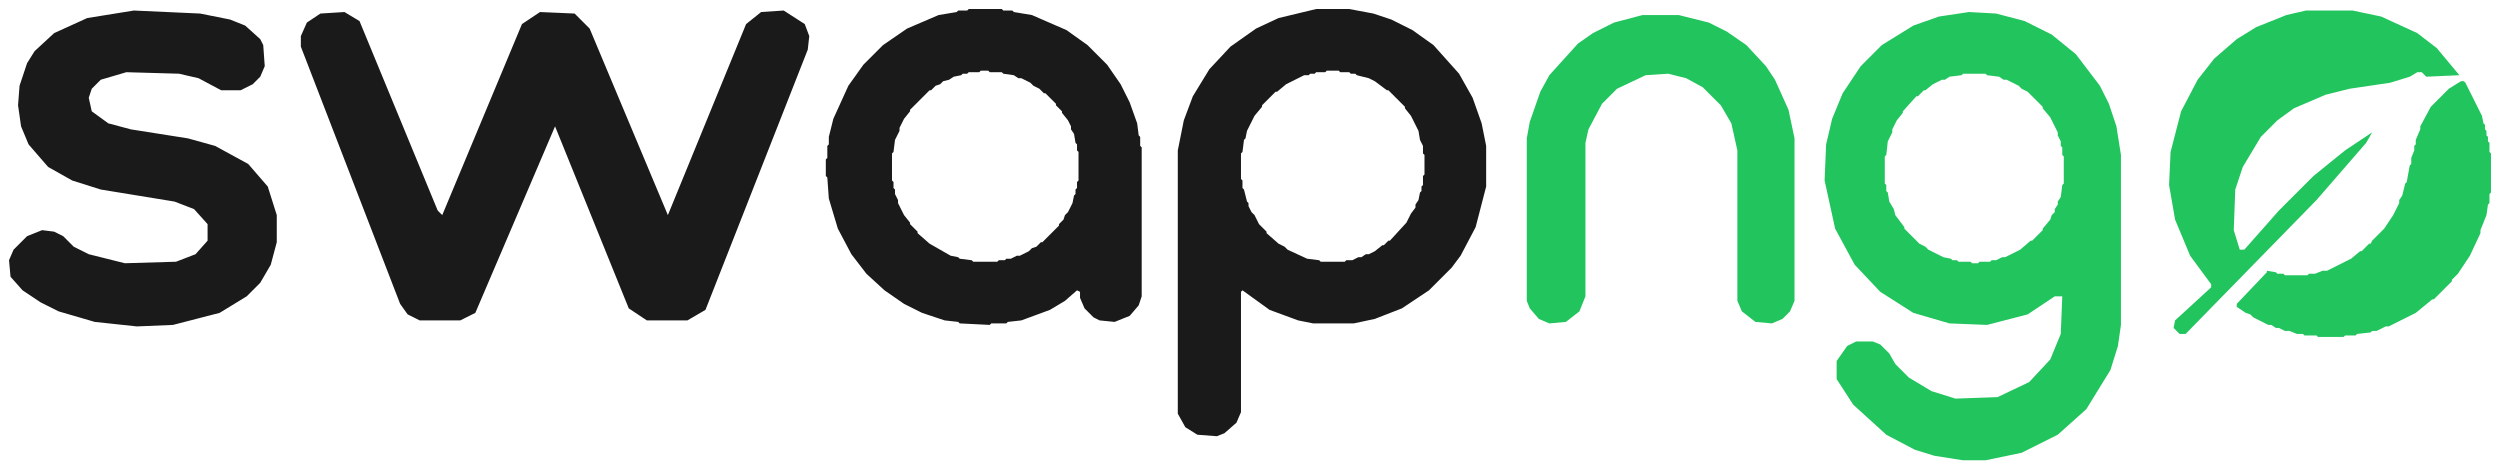
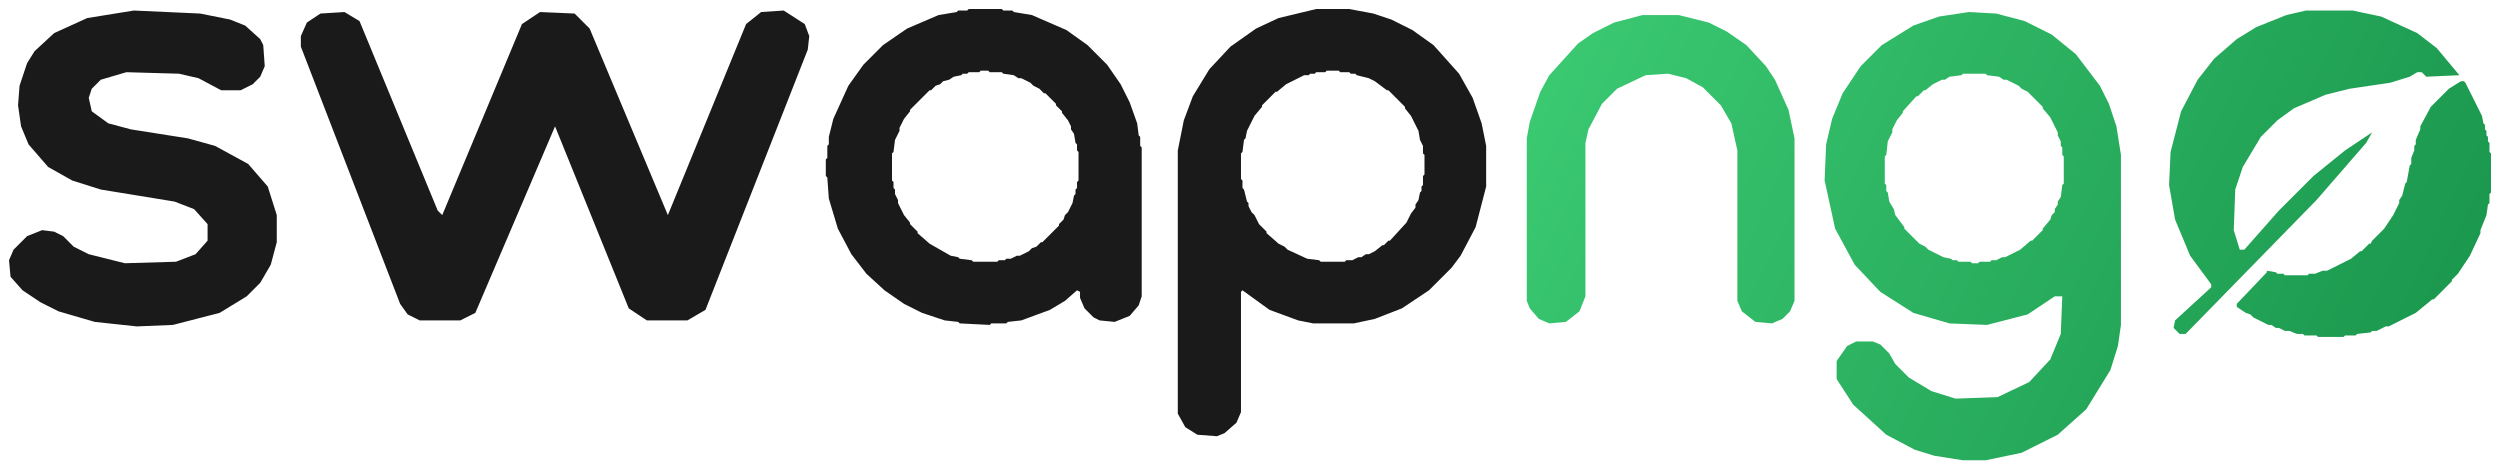
<svg xmlns="http://www.w3.org/2000/svg" viewBox="24 24 1662 312">
+   <defs>
+     <linearGradient id="sngGreen" gradientUnits="userSpaceOnUse" x1="1040" y1="24" x2="1686" y2="336">
+       <stop offset="0" stop-color="#3CCB73" />
+       <stop offset="1" stop-color="#17924A" />
+     </linearGradient>
+   </defs>
  <path d="M 559.00,40.00 L 545.00,31.00 L 530.00,32.00 L 520.00,40.00 L 468.00,167.00 L 416.00,43.00 L 406.00,33.00 L 383.00,32.00 L 371.00,40.00 L 318.00,167.00 L 315.00,164.00 L 263.00,38.00 L 253.00,32.00 L 237.00,33.00 L 228.00,39.00 L 224.00,48.00 L 224.00,55.00 L 290.00,226.00 L 295.00,233.00 L 303.00,237.00 L 330.00,237.00 L 340.00,232.00 L 393.00,108.00 L 442.00,229.00 L 454.00,237.00 L 481.00,237.00 L 493.00,230.00 L 561.00,57.00 L 562.00,48.00 Z M 82.00,36.00 L 60.00,46.00 L 47.00,58.00 L 42.00,66.00 L 37.00,81.00 L 36.00,94.00 L 38.00,108.00 L 43.00,120.00 L 56.00,135.00 L 72.00,144.00 L 91.00,150.00 L 140.00,158.00 L 153.00,163.00 L 162.00,173.00 L 162.00,184.00 L 154.00,193.00 L 141.00,198.00 L 107.00,199.00 L 83.00,193.00 L 73.00,188.00 L 66.00,181.00 L 60.00,178.00 L 52.00,177.00 L 42.00,181.00 L 33.00,190.00 L 30.00,197.00 L 31.00,208.00 L 39.00,217.00 L 51.00,225.00 L 63.00,231.00 L 87.00,238.00 L 115.00,241.00 L 139.00,240.00 L 170.00,232.00 L 188.00,221.00 L 197.00,212.00 L 204.00,200.00 L 208.00,185.00 L 208.00,167.00 L 202.00,148.00 L 189.00,133.00 L 167.00,121.00 L 149.00,116.00 L 111.00,110.00 L 96.00,106.00 L 85.00,98.00 L 83.00,89.00 L 85.00,83.00 L 91.00,77.00 L 108.00,72.00 L 143.00,73.00 L 156.00,76.00 L 171.00,84.00 L 184.00,84.00 L 192.00,80.00 L 197.00,75.00 L 200.00,68.00 L 199.00,54.00 L 197.00,50.00 L 187.00,41.00 L 177.00,37.00 L 157.00,33.00 L 113.00,31.00 Z M 949.00,37.00 L 937.00,33.00 L 921.00,30.00 L 899.00,30.00 L 874.00,36.00 L 859.00,43.00 L 842.00,55.00 L 828.00,70.00 L 817.00,88.00 L 811.00,104.00 L 807.00,124.00 L 807.00,299.00 L 812.00,308.00 L 820.00,313.00 L 833.00,314.00 L 838.00,312.00 L 846.00,305.00 L 849.00,298.00 L 849.00,218.00 L 850.00,217.00 L 868.00,230.00 L 887.00,237.00 L 897.00,239.00 L 924.00,239.00 L 938.00,236.00 L 956.00,229.00 L 974.00,217.00 L 989.00,202.00 L 995.00,194.00 L 1005.00,175.00 L 1012.00,148.00 L 1012.00,121.00 L 1009.00,106.00 L 1003.00,89.00 L 994.00,73.00 L 977.00,54.00 L 963.00,44.00 Z M 906.00,71.00 L 914.00,71.00 L 915.00,72.00 L 921.00,72.00 L 922.00,73.00 L 925.00,73.00 L 926.00,74.00 L 934.00,76.00 L 938.00,78.00 L 946.00,84.00 L 947.00,84.00 L 958.00,95.00 L 958.00,96.00 L 962.00,101.00 L 967.00,111.00 L 968.00,117.00 L 970.00,121.00 L 970.00,126.00 L 971.00,127.00 L 971.00,140.00 L 970.00,141.00 L 970.00,147.00 L 969.00,148.00 L 969.00,151.00 L 968.00,152.00 L 967.00,157.00 L 965.00,160.00 L 965.00,162.00 L 962.00,166.00 L 959.00,172.00 L 948.00,184.00 L 947.00,184.00 L 944.00,187.00 L 943.00,187.00 L 938.00,191.00 L 934.00,193.00 L 932.00,193.00 L 929.00,195.00 L 927.00,195.00 L 923.00,197.00 L 919.00,197.00 L 918.00,198.00 L 902.00,198.00 L 901.00,197.00 L 893.00,196.00 L 880.00,190.00 L 878.00,188.00 L 874.00,186.00 L 866.00,179.00 L 866.00,178.00 L 861.00,173.00 L 858.00,167.00 L 856.00,165.00 L 854.00,161.00 L 854.00,159.00 L 853.00,158.00 L 851.00,150.00 L 850.00,149.00 L 850.00,144.00 L 849.00,143.00 L 849.00,126.00 L 850.00,125.00 L 851.00,117.00 L 852.00,116.00 L 853.00,111.00 L 858.00,101.00 L 863.00,95.00 L 863.00,94.00 L 872.00,85.00 L 873.00,85.00 L 879.00,80.00 L 891.00,74.00 L 894.00,74.00 L 895.00,73.00 L 898.00,73.00 L 899.00,72.00 L 905.00,72.00 Z M 611.00,54.00 L 598.00,67.00 L 588.00,81.00 L 578.00,103.00 L 575.00,115.00 L 575.00,120.00 L 574.00,121.00 L 574.00,129.00 L 573.00,130.00 L 573.00,141.00 L 574.00,142.00 L 575.00,156.00 L 581.00,176.00 L 590.00,193.00 L 600.00,206.00 L 612.00,217.00 L 625.00,226.00 L 637.00,232.00 L 652.00,237.00 L 661.00,238.00 L 662.00,239.00 L 682.00,240.00 L 683.00,239.00 L 693.00,239.00 L 694.00,238.00 L 703.00,237.00 L 722.00,230.00 L 732.00,224.00 L 740.00,217.00 L 742.00,218.00 L 742.00,222.00 L 745.00,229.00 L 751.00,235.00 L 755.00,237.00 L 765.00,238.00 L 775.00,234.00 L 781.00,227.00 L 783.00,221.00 L 783.00,122.00 L 782.00,121.00 L 782.00,115.00 L 781.00,114.00 L 780.00,106.00 L 775.00,92.00 L 769.00,80.00 L 760.00,67.00 L 747.00,54.00 L 733.00,44.00 L 710.00,34.00 L 698.00,32.00 L 697.00,31.00 L 691.00,31.00 L 690.00,30.00 L 668.00,30.00 L 667.00,31.00 L 661.00,31.00 L 660.00,32.00 L 648.00,34.00 L 627.00,43.00 Z M 676.00,71.00 L 681.00,71.00 L 682.00,72.00 L 690.00,72.00 L 691.00,73.00 L 698.00,74.00 L 701.00,76.00 L 703.00,76.00 L 709.00,79.00 L 711.00,81.00 L 715.00,83.00 L 718.00,86.00 L 719.00,86.00 L 726.00,93.00 L 726.00,94.00 L 730.00,98.00 L 730.00,99.00 L 734.00,104.00 L 736.00,108.00 L 736.00,110.00 L 738.00,113.00 L 739.00,119.00 L 740.00,120.00 L 740.00,124.00 L 741.00,125.00 L 741.00,144.00 L 740.00,145.00 L 740.00,149.00 L 739.00,150.00 L 739.00,153.00 L 738.00,154.00 L 737.00,159.00 L 734.00,165.00 L 732.00,167.00 L 731.00,170.00 L 728.00,173.00 L 728.00,174.00 L 717.00,185.00 L 716.00,185.00 L 713.00,188.00 L 710.00,189.00 L 708.00,191.00 L 702.00,194.00 L 700.00,194.00 L 696.00,196.00 L 693.00,196.00 L 692.00,197.00 L 688.00,197.00 L 687.00,198.00 L 671.00,198.00 L 670.00,197.00 L 662.00,196.00 L 661.00,195.00 L 656.00,194.00 L 642.00,186.00 L 634.00,179.00 L 634.00,178.00 L 629.00,173.00 L 629.00,172.00 L 625.00,167.00 L 621.00,159.00 L 621.00,157.00 L 619.00,153.00 L 619.00,150.00 L 618.00,149.00 L 618.00,145.00 L 617.00,144.00 L 617.00,126.00 L 618.00,125.00 L 619.00,117.00 L 622.00,111.00 L 622.00,109.00 L 625.00,103.00 L 629.00,98.00 L 629.00,97.00 L 642.00,84.00 L 643.00,84.00 L 646.00,81.00 L 649.00,80.00 L 651.00,78.00 L 655.00,77.00 L 658.00,75.00 L 663.00,74.00 L 664.00,73.00 L 667.00,73.00 L 668.00,72.00 L 675.00,72.00 Z" fill="#1A1A1A" fill-rule="evenodd" />
-   <path d="M 1663.00,79.00 L 1662.00,78.00 L 1660.00,78.00 L 1652.00,83.00 L 1640.00,95.00 L 1633.00,108.00 L 1633.00,110.00 L 1630.00,117.00 L 1630.00,120.00 L 1629.00,121.00 L 1629.00,124.00 L 1627.00,129.00 L 1627.00,133.00 L 1626.00,134.00 L 1624.00,145.00 L 1623.00,146.00 L 1621.00,154.00 L 1619.00,157.00 L 1619.00,159.00 L 1615.00,167.00 L 1609.00,176.00 L 1601.00,184.00 L 1600.00,186.00 L 1599.00,186.00 L 1594.00,191.00 L 1593.00,191.00 L 1587.00,196.00 L 1571.00,204.00 L 1568.00,204.00 L 1563.00,206.00 L 1559.00,206.00 L 1558.00,207.00 L 1543.00,207.00 L 1542.00,206.00 L 1538.00,206.00 L 1537.00,205.00 L 1531.00,204.00 L 1531.00,205.00 L 1511.00,226.00 L 1511.00,228.00 L 1517.00,232.00 L 1520.00,233.00 L 1522.00,235.00 L 1532.00,240.00 L 1534.00,240.00 L 1537.00,242.00 L 1539.00,242.00 L 1543.00,244.00 L 1546.00,244.00 L 1551.00,246.00 L 1555.00,246.00 L 1556.00,247.00 L 1564.00,247.00 L 1565.00,248.00 L 1582.00,248.00 L 1583.00,247.00 L 1590.00,247.00 L 1591.00,246.00 L 1600.00,245.00 L 1601.00,244.00 L 1604.00,244.00 L 1610.00,241.00 L 1612.00,241.00 L 1630.00,232.00 L 1641.00,223.00 L 1642.00,223.00 L 1654.00,211.00 L 1654.00,210.00 L 1658.00,206.00 L 1666.00,194.00 L 1673.00,179.00 L 1673.00,177.00 L 1677.00,167.00 L 1678.00,160.00 L 1679.00,159.00 L 1679.00,153.00 L 1680.00,152.00 L 1680.00,126.00 L 1679.00,125.00 L 1679.00,119.00 L 1678.00,118.00 L 1678.00,115.00 L 1677.00,114.00 L 1677.00,111.00 L 1676.00,110.00 L 1676.00,107.00 L 1675.00,106.00 L 1674.00,101.00 Z M 1083.00,46.00 L 1073.00,53.00 L 1054.00,74.00 L 1048.00,85.00 L 1041.00,105.00 L 1039.00,116.00 L 1039.00,224.00 L 1041.00,229.00 L 1047.00,236.00 L 1054.00,239.00 L 1065.00,238.00 L 1074.00,231.00 L 1078.00,221.00 L 1078.00,119.00 L 1080.00,110.00 L 1089.00,93.00 L 1099.00,83.00 L 1118.00,74.00 L 1133.00,73.00 L 1145.00,76.00 L 1156.00,82.00 L 1168.00,94.00 L 1175.00,106.00 L 1179.00,124.00 L 1179.00,224.00 L 1182.00,231.00 L 1191.00,238.00 L 1202.00,239.00 L 1209.00,236.00 L 1214.00,231.00 L 1217.00,224.00 L 1217.00,116.00 L 1213.00,97.00 L 1204.00,77.00 L 1198.00,68.00 L 1185.00,54.00 L 1172.00,45.00 L 1160.00,39.00 L 1140.00,34.00 L 1116.00,34.00 L 1097.00,39.00 Z M 1333.00,32.00 L 1313.00,35.00 L 1296.00,41.00 L 1275.00,54.00 L 1261.00,68.00 L 1249.00,86.00 L 1242.00,103.00 L 1238.00,120.00 L 1237.00,144.00 L 1244.00,176.00 L 1257.00,200.00 L 1274.00,218.00 L 1296.00,232.00 L 1320.00,239.00 L 1345.00,240.00 L 1372.00,233.00 L 1390.00,221.00 L 1395.00,221.00 L 1394.00,246.00 L 1387.00,263.00 L 1373.00,278.00 L 1352.00,288.00 L 1324.00,289.00 L 1308.00,284.00 L 1293.00,275.00 L 1284.00,266.00 L 1280.00,259.00 L 1274.00,253.00 L 1269.00,251.00 L 1258.00,251.00 L 1252.00,254.00 L 1245.00,264.00 L 1245.00,276.00 L 1256.00,293.00 L 1278.00,313.00 L 1297.00,323.00 L 1310.00,327.00 L 1329.00,330.00 L 1344.00,330.00 L 1368.00,325.00 L 1392.00,313.00 L 1411.00,296.00 L 1427.00,270.00 L 1432.00,254.00 L 1434.00,240.00 L 1434.00,127.00 L 1431.00,108.00 L 1426.00,93.00 L 1420.00,81.00 L 1404.00,60.00 L 1388.00,47.00 L 1370.00,38.00 L 1351.00,33.00 Z M 1329.00,73.00 L 1344.00,73.00 L 1345.00,74.00 L 1353.00,75.00 L 1356.00,77.00 L 1358.00,77.00 L 1366.00,81.00 L 1368.00,83.00 L 1372.00,85.00 L 1382.00,95.00 L 1382.00,96.00 L 1387.00,102.00 L 1392.00,112.00 L 1392.00,114.00 L 1394.00,118.00 L 1394.00,121.00 L 1395.00,122.00 L 1395.00,127.00 L 1396.00,128.00 L 1396.00,146.00 L 1395.00,147.00 L 1394.00,155.00 L 1392.00,158.00 L 1392.00,160.00 L 1390.00,163.00 L 1390.00,165.00 L 1388.00,167.00 L 1387.00,170.00 L 1382.00,176.00 L 1382.00,177.00 L 1375.00,184.00 L 1374.00,184.00 L 1367.00,190.00 L 1357.00,195.00 L 1355.00,195.00 L 1351.00,197.00 L 1348.00,197.00 L 1347.00,198.00 L 1340.00,198.00 L 1339.00,199.00 L 1335.00,199.00 L 1334.00,198.00 L 1326.00,198.00 L 1325.00,197.00 L 1322.00,197.00 L 1321.00,196.00 L 1316.00,195.00 L 1306.00,190.00 L 1304.00,188.00 L 1300.00,186.00 L 1290.00,176.00 L 1290.00,175.00 L 1284.00,167.00 L 1283.00,163.00 L 1280.00,158.00 L 1279.00,152.00 L 1278.00,151.00 L 1278.00,147.00 L 1277.00,146.00 L 1277.00,128.00 L 1278.00,127.00 L 1279.00,118.00 L 1282.00,112.00 L 1282.00,110.00 L 1285.00,104.00 L 1289.00,99.00 L 1289.00,98.00 L 1298.00,88.00 L 1299.00,88.00 L 1303.00,84.00 L 1304.00,84.00 L 1309.00,80.00 L 1315.00,77.00 L 1317.00,77.00 L 1320.00,75.00 L 1328.00,74.00 Z M 1644.00,56.00 L 1631.00,46.00 L 1607.00,35.00 L 1588.00,31.00 L 1557.00,31.00 L 1544.00,34.00 L 1524.00,42.00 L 1511.00,50.00 L 1496.00,63.00 L 1485.00,77.00 L 1474.00,98.00 L 1467.00,125.00 L 1466.00,147.00 L 1470.00,170.00 L 1480.00,194.00 L 1494.00,213.00 L 1494.00,215.00 L 1470.00,237.00 L 1469.00,242.00 L 1473.00,246.00 L 1477.00,246.00 L 1564.00,157.00 L 1597.00,119.00 L 1601.00,112.00 L 1583.00,124.00 L 1562.00,141.00 L 1539.00,164.00 L 1516.00,190.00 L 1513.00,190.00 L 1509.00,177.00 L 1510.00,150.00 L 1515.00,135.00 L 1527.00,115.00 L 1538.00,104.00 L 1549.00,96.00 L 1570.00,87.00 L 1586.00,83.00 L 1613.00,79.00 L 1626.00,75.00 L 1631.00,72.00 L 1634.00,72.00 L 1637.00,75.00 L 1659.00,74.00 Z" fill="#21C45D" fill-rule="evenodd" />
+   <path d="M 1663.00,79.00 L 1662.00,78.00 L 1660.00,78.00 L 1652.00,83.00 L 1640.00,95.00 L 1633.00,108.00 L 1633.00,110.00 L 1630.00,117.00 L 1630.00,120.00 L 1629.00,121.00 L 1629.00,124.00 L 1627.00,129.00 L 1627.00,133.00 L 1626.00,134.00 L 1624.00,145.00 L 1623.00,146.00 L 1621.00,154.00 L 1619.00,157.00 L 1619.00,159.00 L 1615.00,167.00 L 1609.00,176.00 L 1601.00,184.00 L 1600.00,186.00 L 1599.00,186.00 L 1594.00,191.00 L 1593.00,191.00 L 1587.00,196.00 L 1571.00,204.00 L 1568.00,204.00 L 1563.00,206.00 L 1559.00,206.00 L 1558.00,207.00 L 1543.00,207.00 L 1542.00,206.00 L 1538.00,206.00 L 1537.00,205.00 L 1531.00,204.00 L 1531.00,205.00 L 1511.00,226.00 L 1511.00,228.00 L 1517.00,232.00 L 1520.00,233.00 L 1522.00,235.00 L 1532.00,240.00 L 1534.00,240.00 L 1537.00,242.00 L 1539.00,242.00 L 1543.00,244.00 L 1546.00,244.00 L 1551.00,246.00 L 1555.00,246.00 L 1556.00,247.00 L 1564.00,247.00 L 1565.00,248.00 L 1582.00,248.00 L 1583.00,247.00 L 1590.00,247.00 L 1591.00,246.00 L 1600.00,245.00 L 1601.00,244.00 L 1604.00,244.00 L 1610.00,241.00 L 1612.00,241.00 L 1630.00,232.00 L 1641.00,223.00 L 1642.00,223.00 L 1654.00,211.00 L 1654.00,210.00 L 1658.00,206.00 L 1666.00,194.00 L 1673.00,179.00 L 1673.00,177.00 L 1677.00,167.00 L 1678.00,160.00 L 1679.00,159.00 L 1679.00,153.00 L 1680.00,152.00 L 1680.00,126.00 L 1679.00,125.00 L 1679.00,119.00 L 1678.00,118.00 L 1678.00,115.00 L 1677.00,114.00 L 1677.00,111.00 L 1676.00,110.00 L 1676.00,107.00 L 1675.00,106.00 L 1674.00,101.00 Z M 1083.00,46.00 L 1073.00,53.00 L 1054.00,74.00 L 1048.00,85.00 L 1041.00,105.00 L 1039.00,116.00 L 1039.00,224.00 L 1041.00,229.00 L 1047.00,236.00 L 1054.00,239.00 L 1065.00,238.00 L 1074.00,231.00 L 1078.00,221.00 L 1078.00,119.00 L 1080.00,110.00 L 1089.00,93.00 L 1099.00,83.00 L 1118.00,74.00 L 1133.00,73.00 L 1145.00,76.00 L 1156.00,82.00 L 1168.00,94.00 L 1175.00,106.00 L 1179.00,124.00 L 1179.00,224.00 L 1182.00,231.00 L 1191.00,238.00 L 1202.00,239.00 L 1209.00,236.00 L 1214.00,231.00 L 1217.00,224.00 L 1217.00,116.00 L 1213.00,97.00 L 1204.00,77.00 L 1198.00,68.00 L 1185.00,54.00 L 1172.00,45.00 L 1160.00,39.00 L 1140.00,34.00 L 1116.00,34.00 L 1097.00,39.00 Z M 1333.00,32.00 L 1313.00,35.00 L 1296.00,41.00 L 1275.00,54.00 L 1261.00,68.00 L 1249.00,86.00 L 1242.00,103.00 L 1238.00,120.00 L 1237.00,144.00 L 1244.00,176.00 L 1257.00,200.00 L 1274.00,218.00 L 1296.00,232.00 L 1320.00,239.00 L 1345.00,240.00 L 1372.00,233.00 L 1390.00,221.00 L 1395.00,221.00 L 1394.00,246.00 L 1387.00,263.00 L 1373.00,278.00 L 1352.00,288.00 L 1324.00,289.00 L 1308.00,284.00 L 1293.00,275.00 L 1284.00,266.00 L 1280.00,259.00 L 1274.00,253.00 L 1269.00,251.00 L 1258.00,251.00 L 1252.00,254.00 L 1245.00,264.00 L 1245.00,276.00 L 1256.00,293.00 L 1278.00,313.00 L 1297.00,323.00 L 1310.00,327.00 L 1329.00,330.00 L 1344.00,330.00 L 1368.00,325.00 L 1392.00,313.00 L 1411.00,296.00 L 1427.00,270.00 L 1432.00,254.00 L 1434.00,240.00 L 1434.00,127.00 L 1431.00,108.00 L 1426.00,93.00 L 1420.00,81.00 L 1404.00,60.00 L 1388.00,47.00 L 1370.00,38.00 L 1351.00,33.00 Z M 1329.00,73.00 L 1344.00,73.00 L 1345.00,74.00 L 1353.00,75.00 L 1356.00,77.00 L 1358.00,77.00 L 1366.00,81.00 L 1368.00,83.00 L 1372.00,85.00 L 1382.00,95.00 L 1382.00,96.00 L 1387.00,102.00 L 1392.00,112.00 L 1392.00,114.00 L 1394.00,118.00 L 1394.00,121.00 L 1395.00,122.00 L 1395.00,127.00 L 1396.00,128.00 L 1396.00,146.00 L 1395.00,147.00 L 1394.00,155.00 L 1392.00,158.00 L 1392.00,160.00 L 1390.00,163.00 L 1390.00,165.00 L 1388.00,167.00 L 1387.00,170.00 L 1382.00,176.00 L 1382.00,177.00 L 1375.00,184.00 L 1374.00,184.00 L 1367.00,190.00 L 1357.00,195.00 L 1355.00,195.00 L 1351.00,197.00 L 1348.00,197.00 L 1347.00,198.00 L 1340.00,198.00 L 1339.00,199.00 L 1335.00,199.00 L 1334.00,198.00 L 1326.00,198.00 L 1325.00,197.00 L 1322.00,197.00 L 1321.00,196.00 L 1316.00,195.00 L 1306.00,190.00 L 1304.00,188.00 L 1300.00,186.00 L 1290.00,176.00 L 1290.00,175.00 L 1284.00,167.00 L 1283.00,163.00 L 1280.00,158.00 L 1279.00,152.00 L 1278.00,151.00 L 1278.00,147.00 L 1277.00,146.00 L 1277.00,128.00 L 1278.00,127.00 L 1279.00,118.00 L 1282.00,112.00 L 1282.00,110.00 L 1285.00,104.00 L 1289.00,99.00 L 1289.00,98.00 L 1298.00,88.00 L 1299.00,88.00 L 1303.00,84.00 L 1304.00,84.00 L 1309.00,80.00 L 1315.00,77.00 L 1317.00,77.00 L 1320.00,75.00 L 1328.00,74.00 Z M 1644.00,56.00 L 1631.00,46.00 L 1607.00,35.00 L 1588.00,31.00 L 1557.00,31.00 L 1544.00,34.00 L 1524.00,42.00 L 1511.00,50.00 L 1496.00,63.00 L 1485.00,77.00 L 1474.00,98.00 L 1467.00,125.00 L 1466.00,147.00 L 1470.00,170.00 L 1480.00,194.00 L 1494.00,213.00 L 1494.00,215.00 L 1470.00,237.00 L 1469.00,242.00 L 1473.00,246.00 L 1477.00,246.00 L 1564.00,157.00 L 1597.00,119.00 L 1601.00,112.00 L 1583.00,124.00 L 1562.00,141.00 L 1539.00,164.00 L 1516.00,190.00 L 1513.00,190.00 L 1509.00,177.00 L 1510.00,150.00 L 1515.00,135.00 L 1527.00,115.00 L 1538.00,104.00 L 1549.00,96.00 L 1570.00,87.00 L 1586.00,83.00 L 1613.00,79.00 L 1626.00,75.00 L 1631.00,72.00 L 1634.00,72.00 L 1637.00,75.00 L 1659.00,74.00 Z" fill="url(#sngGreen)" fill-rule="evenodd" />
</svg>
